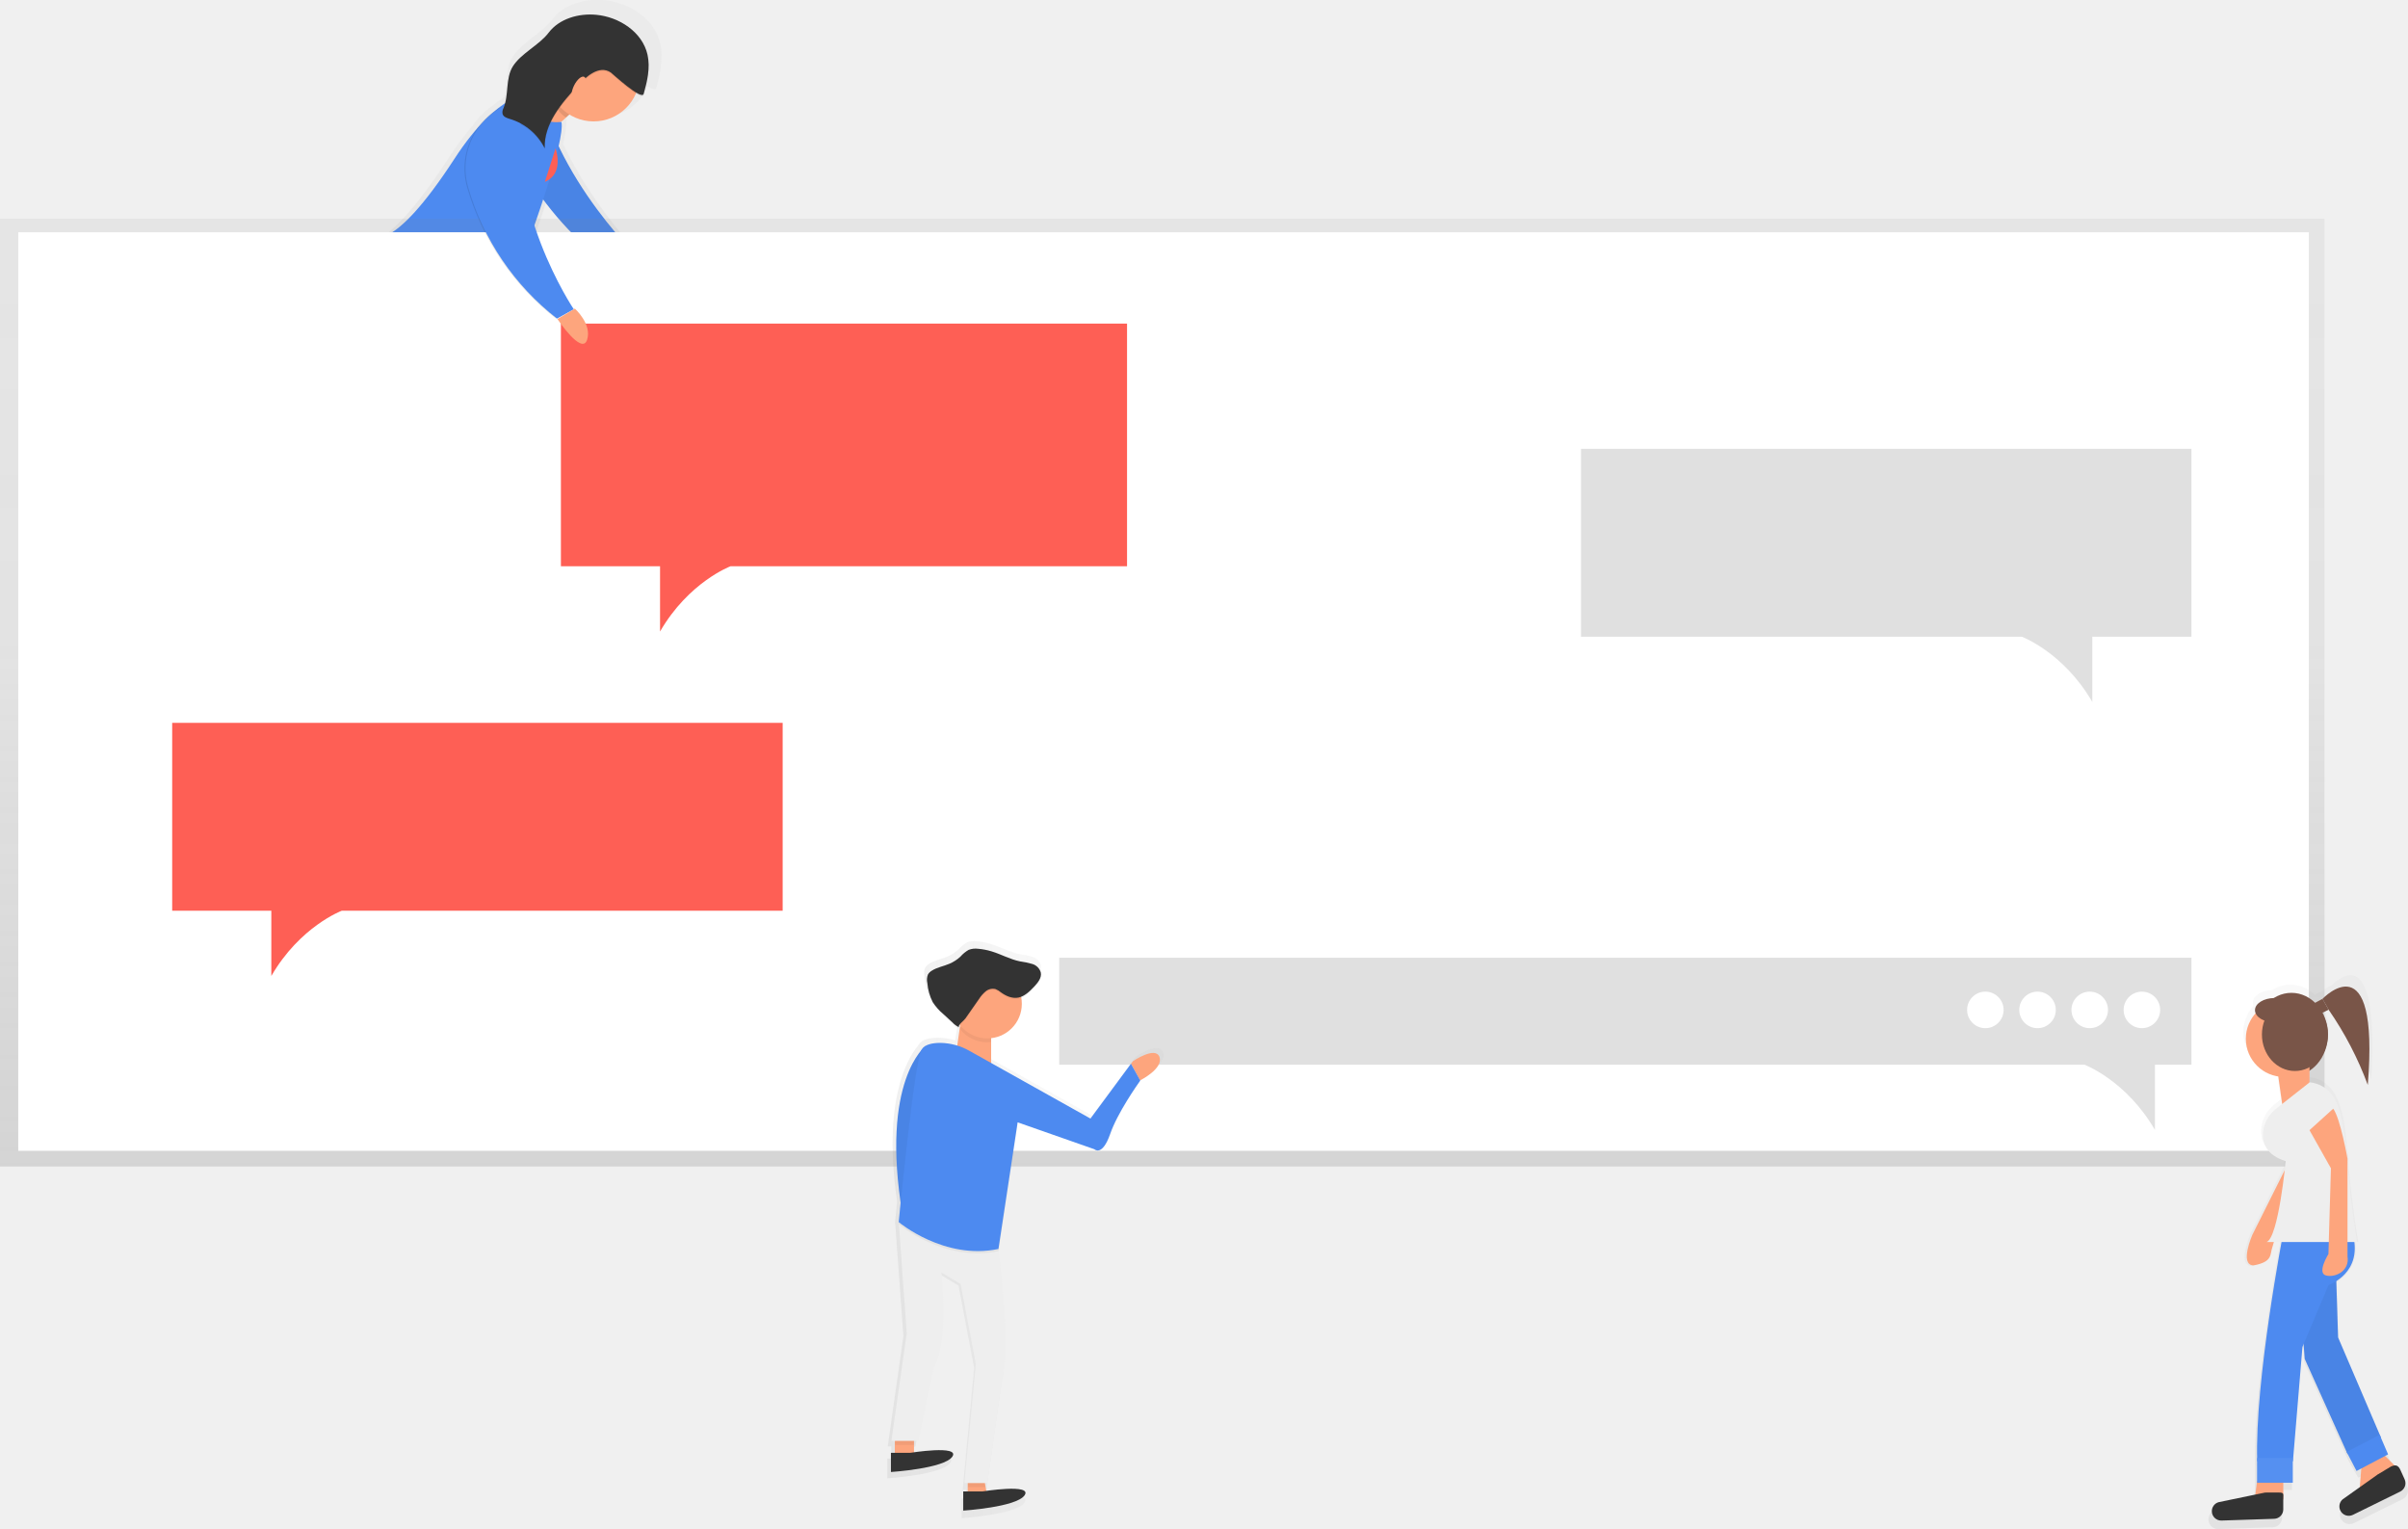
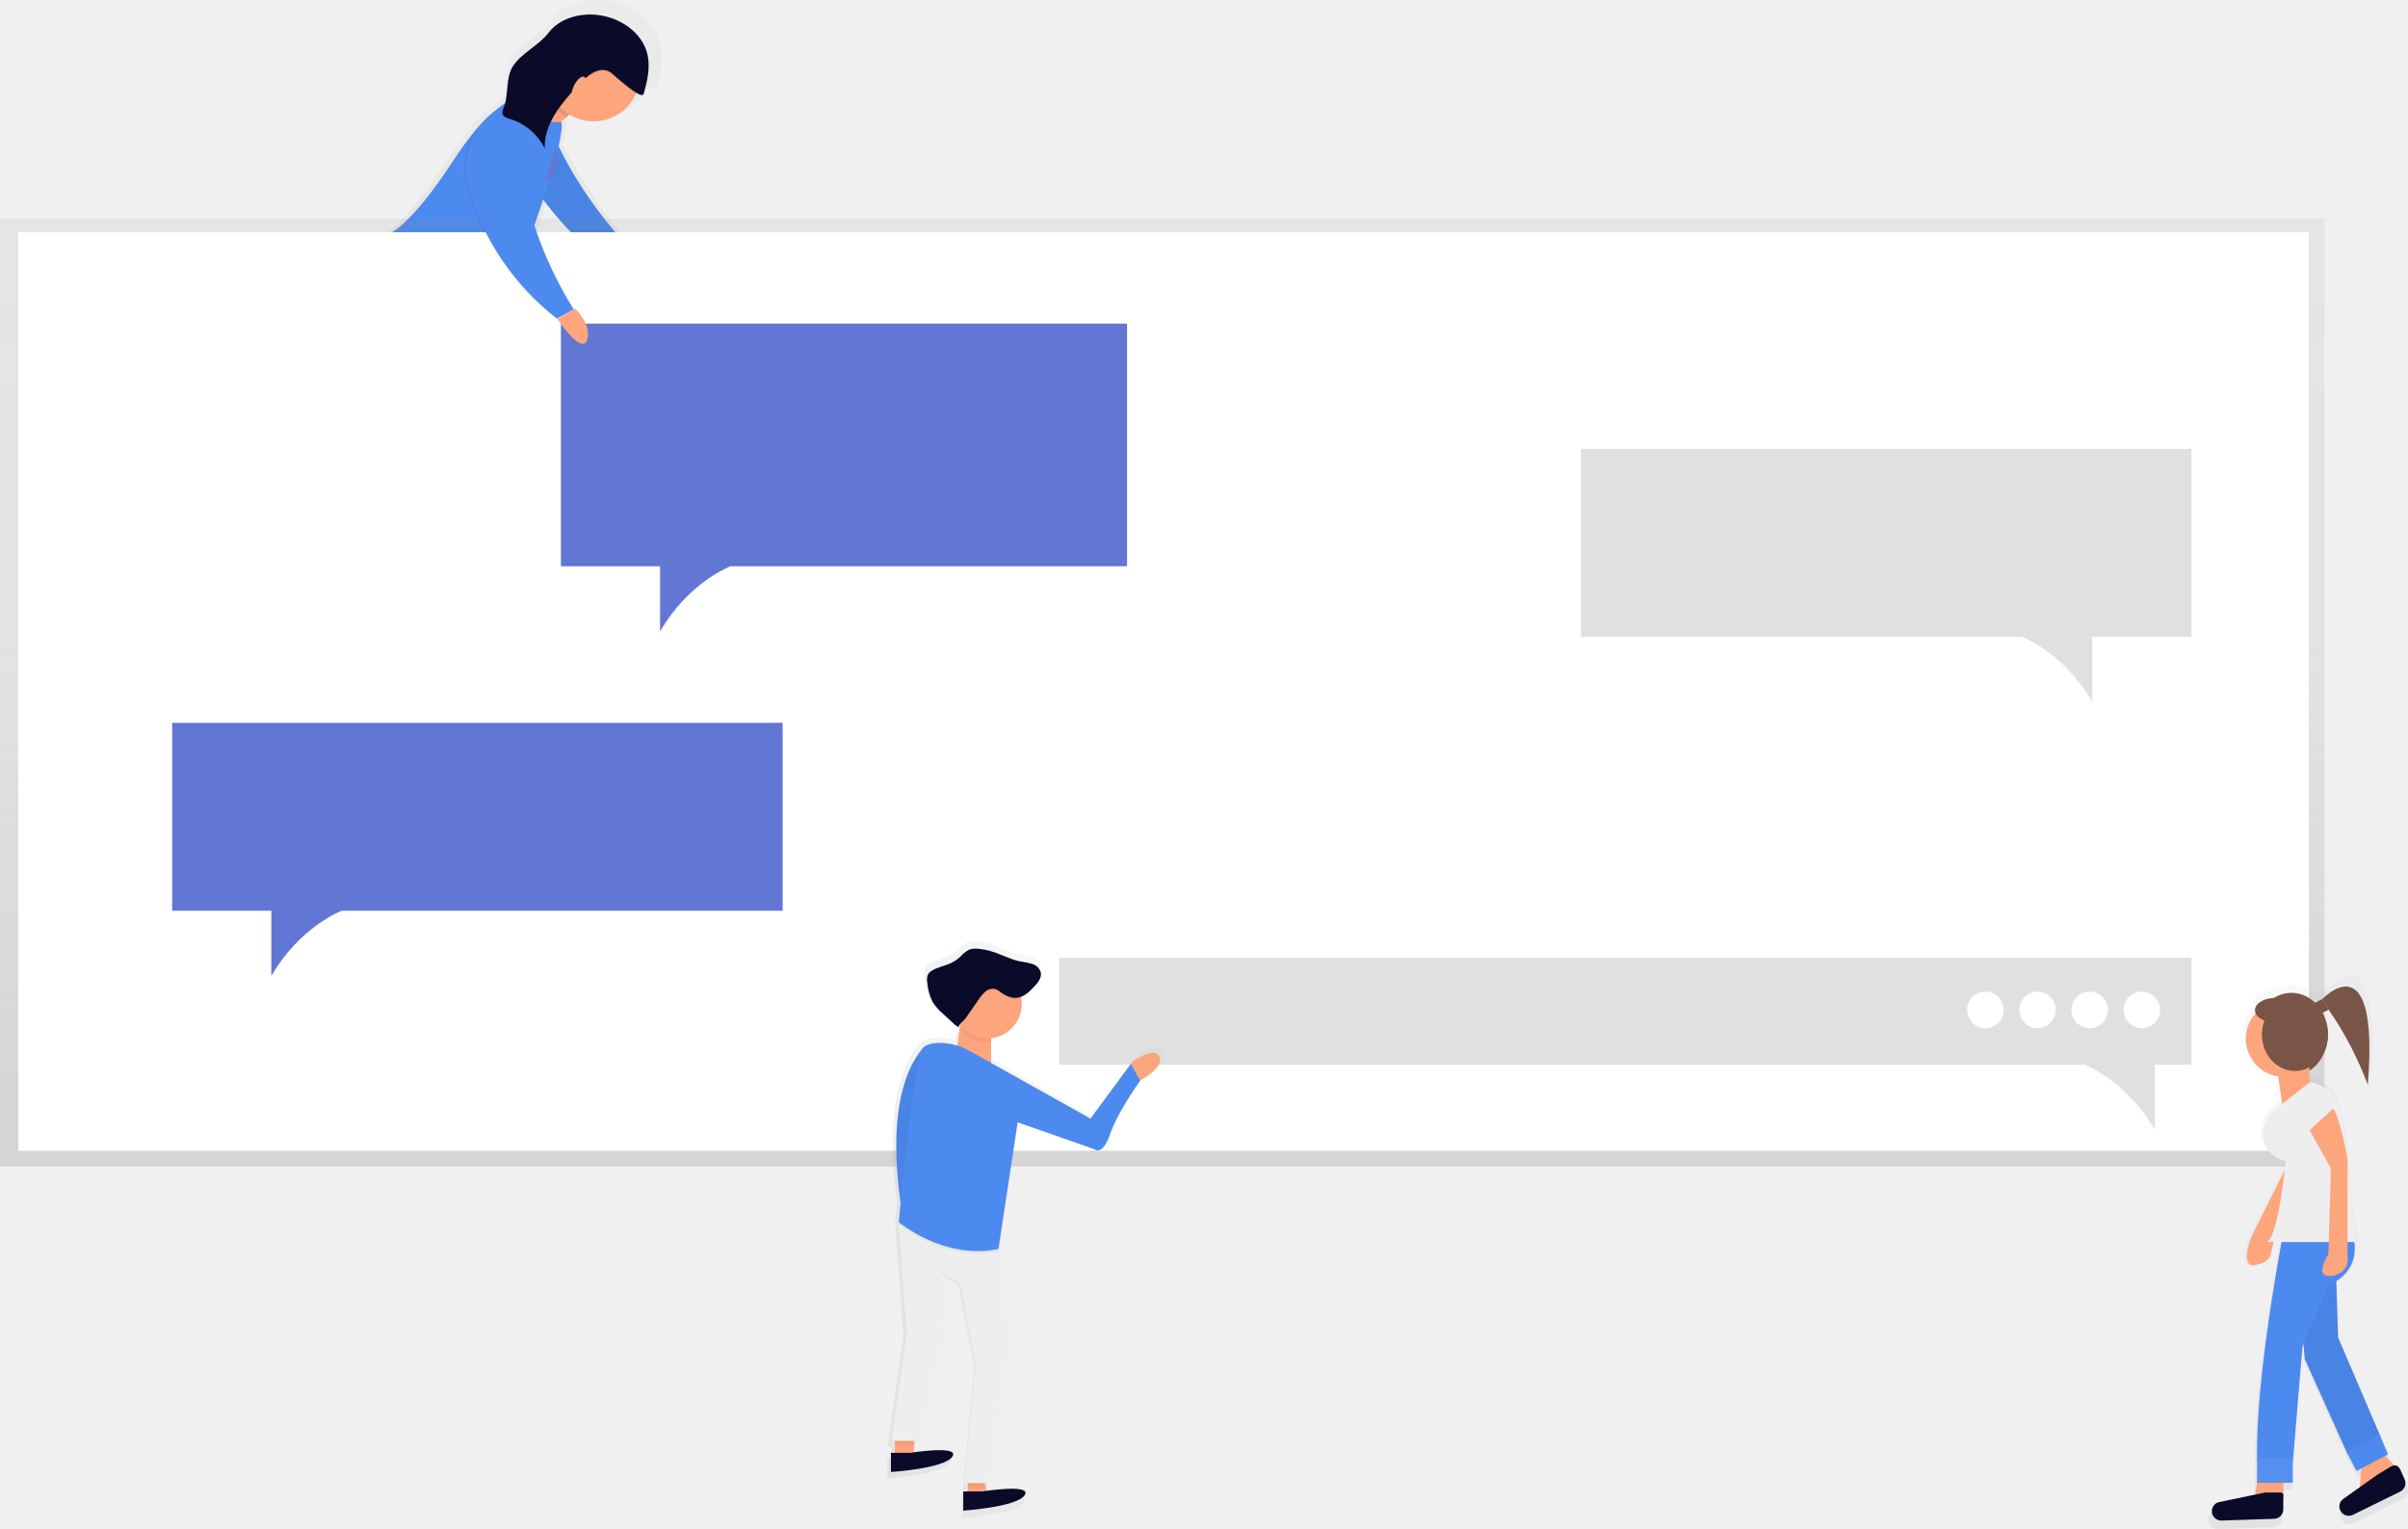
<svg xmlns="http://www.w3.org/2000/svg" xmlns:xlink="http://www.w3.org/1999/xlink" id="95d739ec-b70d-49d7-99fc-b8ece31a16dc" data-name="Layer 1" width="923" height="585.89" viewBox="0 0 923 585.89">
  <defs>
    <linearGradient id="c4984e62-c3a2-4d63-a7f1-72d003cbf332" x1="337.02" y1="284.7" x2="337.02" y2="157.05" gradientUnits="userSpaceOnUse">
      <stop offset="0" stop-color="gray" stop-opacity="0.25" />
      <stop offset="0.54" stop-color="gray" stop-opacity="0.12" />
      <stop offset="1" stop-color="gray" stop-opacity="0.1" />
    </linearGradient>
    <linearGradient id="ae1c94bd-8073-45d7-9d65-5e742daca578" x1="277.82" y1="250.69" x2="277.82" y2="249.92" xlink:href="#c4984e62-c3a2-4d63-a7f1-72d003cbf332" />
    <linearGradient id="d81b2846-b84e-4cfc-aa5a-6d397f959497" x1="445.5" y1="447" x2="445.5" y2="83.79" xlink:href="#c4984e62-c3a2-4d63-a7f1-72d003cbf332" />
    <linearGradient id="aa3e344a-b185-47a1-8d72-ce117b4596cd" x1="1022.23" y1="742.95" x2="1022.23" y2="530.74" xlink:href="#c4984e62-c3a2-4d63-a7f1-72d003cbf332" />
    <linearGradient id="019be7ee-c174-4831-83df-34be516e09e3" x1="477.63" y1="628.29" x2="583.5" y2="628.29" xlink:href="#c4984e62-c3a2-4d63-a7f1-72d003cbf332" />
  </defs>
  <g opacity="0.5">
    <path d="M353.32,212.24c1-4.57,1.57-8.3,1.16-10.18l-.41.06.63-.28,1.7-1.57.05,0,1.4-1.29a19.31,19.31,0,0,0,27.94-8.82c1.69,1,3,1.43,3.22.55a42.78,42.78,0,0,0,2.08-12.39,20.46,20.46,0,0,0-.47-4.45c-2.13-9.49-11.86-15.85-21.54-16.75-7.43-.69-15.55,1.62-20.05,7.57-3.9,5.16-11.57,8.62-15,14.1-2.77,4.42-1.91,10.35-3.22,15.44a45.57,45.57,0,0,0-4.1,3,29.19,29.19,0,0,0-7.93,7.86,112.53,112.53,0,0,0-9.26,12.42c-14.86,22.83-23.86,30.25-28.93,32.35l42.62.27a107.59,107.59,0,0,0,29,34.48l.26-.14.18.15,7.06-3.91a156.05,156.05,0,0,1-16.56-35.25c1-2.8,2.29-6.6,3.67-10.82,9.82,13.22,24.07,27.66,43.48,36.48l3.15-5.6S368.36,243.66,353.32,212.24Z" transform="translate(-137.5 -157.05)" fill="url(#c4984e62-c3a2-4d63-a7f1-72d003cbf332)" />
    <path d="M280.61,250l-5.57,0S276.57,251.62,280.61,250Z" transform="translate(-137.5 -157.05)" fill="url(#ae1c94bd-8073-45d7-9d65-5e742daca578)" />
  </g>
  <path d="M343.34,230.23c9,12.88,22.71,27.77,42,36.56l2.87-5.11s-34-29.72-43.95-68.58l-1,.87C334.78,201.35,334.78,217.95,343.34,230.23Z" transform="translate(-137.5 -157.05)" fill="#4d8af0" />
  <path d="M343.34,230.23c9,12.88,22.71,27.77,42,36.56l2.87-5.11s-34-29.72-43.95-68.58l-1,.87C334.78,201.35,334.78,217.95,343.34,230.23Z" transform="translate(-137.5 -157.05)" opacity="0.05" />
  <polygon points="210.07 31.31 203.45 35.15 196.16 46.33 206.56 50.41 215.41 46.46 221.46 40.88 210.07 31.31" fill="#fda57d" />
  <path d="M341.14,192.81s-12.48-1-29.44,25.08c-24.35,37.41-31.47,29.48-31.47,29.48l60.56.38s13.47-36.82,11.91-44C352.71,203.71,341.06,206,341.14,192.81Z" transform="translate(-137.5 -157.05)" fill="#4d8af0" />
  <path d="M347.39,188.23c.73,5.29,2.77,11.17,7.12,13.88l3.24-3-10.36-10.9Z" transform="translate(-137.5 -157.05)" opacity="0.1" />
  <circle cx="365.05" cy="185.94" r="17.65" transform="translate(39.3 392.75) rotate(-89.64)" fill="#fda57d" />
  <path d="M384.22,193.39c1.38-4.87,2.58-10,1.47-15-1.95-8.66-10.82-14.46-19.65-15.28-6.78-.63-14.19,1.48-18.29,6.91-3.56,4.7-4.14,11.06-7.27,16.06-2.9,4.63-7.85,7.88-10,12.89a3.13,3.13,0,0,0-.3,2.19c.39,1.15,1.76,1.55,2.92,1.9a21.89,21.89,0,0,1,13.22,11.18c-.33-9.36,6.43-17.29,12.81-24.14,3-3.2,8-7.9,12.5-4.91C372.24,185.67,383.46,196.07,384.22,193.39Z" transform="translate(-137.5 -157.05)" opacity="0.1" />
-   <path d="M350.44,213.92s3.55,9.65-4.09,12.81" transform="translate(-137.5 -157.05)" fill="#fe5f55" />
+   <path d="M350.44,213.92s3.55,9.65-4.09,12.81" transform="translate(-137.5 -157.05)" fill="#6277d3" />
  <rect y="83.79" width="891" height="363.21" fill="url(#d81b2846-b84e-4cfc-aa5a-6d397f959497)" />
  <rect x="7" y="89" width="878" height="352" fill="#fff" />
-   <path d="M352.5,281.05v93h38v25c11-19,27-25,27-25h152v-93Z" transform="translate(-137.5 -157.05)" fill="#fe5f55" />
-   <path d="M203.5,434.05v72h38v25c11-19,27-25,27-25h169v-72Z" transform="translate(-137.5 -157.05)" fill="#fe5f55" />
+   <path d="M352.5,281.05v93h38v25c11-19,27-25,27-25h152v-93Z" transform="translate(-137.5 -157.05)" fill="#6277d3" />
+   <path d="M203.5,434.05v72h38v25c11-19,27-25,27-25h169v-72Z" transform="translate(-137.5 -157.05)" fill="#6277d3" />
  <path d="M977.5,329.05v72h-38v25c-11-19-27-25-27-25h-169v-72Z" transform="translate(-137.5 -157.05)" fill="#e0e0e0" />
  <path d="M977.5,524.05v41h-14v25c-11-19-27-25-27-25h-393v-41Z" transform="translate(-137.5 -157.05)" fill="#e0e0e0" />
  <circle cx="821" cy="387" r="7" fill="#fff" />
  <circle cx="801" cy="387" r="7" fill="#fff" />
  <circle cx="781" cy="387" r="7" fill="#fff" />
  <circle cx="761" cy="387" r="7" fill="#fff" />
  <path d="M316.6,229a98.19,98.19,0,0,0,34,50.14l6.44-3.57s-27.42-40.68-19.14-80.34l-1.76.41A26.59,26.59,0,0,0,316.6,229Z" transform="translate(-137.5 -157.05)" opacity="0.1" />
  <path d="M317,229a98.19,98.19,0,0,0,34,50.14l6.44-3.57S330,234.85,338.32,195.19l-1.76.41A26.59,26.59,0,0,0,317,229Z" transform="translate(-137.5 -157.05)" fill="#4d8af0" />
-   <path d="M384.22,193c1.38-4.87,2.58-10,1.47-15-1.95-8.66-10.82-14.46-19.65-15.28-6.78-.63-14.19,1.48-18.29,6.91-3.56,4.7-10.55,7.86-13.68,12.86-2.9,4.63-1.44,11.07-3.62,16.09a3.13,3.13,0,0,0-.3,2.19c.39,1.15,1.76,1.55,2.92,1.9a21.89,21.89,0,0,1,13.22,11.18c-.33-9.36,6.43-17.29,12.81-24.14,3-3.2,8-7.9,12.5-4.91C372.24,185.27,383.46,195.67,384.22,193Z" transform="translate(-137.5 -157.05)" fill="#333" />
+   <path d="M384.22,193c1.38-4.87,2.58-10,1.47-15-1.95-8.66-10.82-14.46-19.65-15.28-6.78-.63-14.19,1.48-18.29,6.91-3.56,4.7-10.55,7.86-13.68,12.86-2.9,4.63-1.44,11.07-3.62,16.09a3.13,3.13,0,0,0-.3,2.19c.39,1.15,1.76,1.55,2.92,1.9a21.89,21.89,0,0,1,13.22,11.18c-.33-9.36,6.43-17.29,12.81-24.14,3-3.2,8-7.9,12.5-4.91C372.24,185.27,383.46,195.67,384.22,193Z" transform="translate(-137.5 -157.05)" fill="#0a0b29" />
  <path d="M351.17,279.31s9.34,14,11.35,8-4.67-12-4.67-12Z" transform="translate(-137.5 -157.05)" fill="#fda57d" />
  <ellipse cx="359.37" cy="190.7" rx="4.67" ry="2" transform="translate(-109.45 269.74) rotate(-63.43)" fill="#fda57d" />
  <g opacity="0.5">
    <path d="M1032.94,539.2c10.78,17.8,13.5,31.58,13.5,31.58,3.2-57-14.15-36.7-15.83-35.74l0-.07-5.8,3.35a13.34,13.34,0,0,0-9.33-3.93,13,13,0,0,0-7,2.07c-4.13.1-7.43,2.2-7.43,4.8a3.13,3.13,0,0,0,.26,1.22,15,15,0,0,0,8.95,24.95l1.53,10.88-2.42,1.9a13.37,13.37,0,0,0-5.16,9.69c-.23,4,1.43,8.64,9,11,0,0-.13,1.39-.38,3.59l-12.8,25.6s-5.12,11.73.37,12.08c7.89-1.37,6.52-4.46,7.55-7.21l.6-2h3c-2.45,13.4-10.45,59.48-9.65,86.62v7.85l-.51,3.89-14.74,4.42a3.71,3.71,0,0,0,1.19,7.26l20.83-.69a3.71,3.71,0,0,0,3.58-3.7V728H1016v-8.47l3.77-45.19.49-1.16.45,5.87,16.95,37.66,3.77,6.59,1.64-.88-.52,6.19-6.86,6a3.71,3.71,0,0,0-.95,4.32h0a3.71,3.71,0,0,0,5,1.8l18.7-9.2a3.71,3.71,0,0,0,1.74-4.85l-1.65-3.65a3.69,3.69,0,0,0-2.58-2.08l-3.54-3.54,1.22-.66-2.82-6.59-16.95-39.54-.7-22.26a15.07,15.07,0,0,0,7.14-15.41h1.09s-2.4-14-3.65-29.19l-.12-1.48V600s-.13-.72-.35-1.88c-1.33-15-3.39-27-14.63-28.33l-.08.07v-4.63a17,17,0,0,0,7.29-14.31,18.14,18.14,0,0,0-2.18-8.68l5.25-3Z" transform="translate(-137.5 -157.05)" fill="url(#aa3e344a-b185-47a1-8d72-ce117b4596cd)" />
  </g>
  <ellipse cx="878.33" cy="396.43" rx="13.98" ry="15.97" fill="#795548" />
  <polygon points="875.2 566.37 875.2 574.59 864.24 574.59 865.15 567.59 875.2 566.37" fill="#fda57d" />
  <path d="M1042.83,717l-.91,11h.61a17.6,17.6,0,0,0,11.7-4.45l3.21-2.86-8.22-8.22Z" transform="translate(-137.5 -157.05)" fill="#fda57d" />
  <polygon points="882.5 508.85 883.41 520.72 899.85 557.24 912.63 550.85 896.2 512.5 895.28 483.29 880.67 483.29 882.5 508.85" fill="#4d8af0" />
  <polygon points="882.5 508.85 883.41 520.72 899.85 557.24 912.63 550.85 896.2 512.5 895.28 483.29 880.67 483.29 882.5 508.85" opacity="0.05" />
  <path d="M1016.35,599.26l-15.52,31s-5,11.38.36,11.71c7.65-1.33,6.32-4.33,7.32-7l9.66-33Z" transform="translate(-137.5 -157.05)" fill="#fda57d" />
  <circle cx="875.45" cy="398.06" r="14.61" fill="#fda57d" />
  <polygon points="885.24 419.38 875 424.72 872.46 406.6 885.24 406.6 885.24 419.38" fill="#fda57d" />
  <path d="M1012.7,629.39s-11,56.6-10,87.65h13.69l3.65-43.82,10-23.74s13.69-4.56,9.13-20.09Z" transform="translate(-137.5 -157.05)" fill="#4d8af0" />
  <rect x="865.15" y="558.7" width="13.69" height="9.49" fill="#4d8af0" />
  <rect x="865.15" y="558.7" width="13.69" height="9.49" fill="#fff" opacity="0.05" />
  <polygon points="899.48 556.39 903.28 563.69 915.37 557.32 912.14 549.82 899.48 556.39" fill="#4d8af0" />
-   <path d="M1005.06,729.14l-17.19,3.56a3.59,3.59,0,0,0-2.56,3.44h0a3.59,3.59,0,0,0,3.71,3.59l20.2-.67a3.59,3.59,0,0,0,3.47-3.59v-3.88c0-2,.39-2.59-1.59-2.59h-5A3.59,3.59,0,0,0,1005.06,729.14Z" transform="translate(-137.5 -157.05)" fill="#333" />
+   <path d="M1005.06,729.14l-17.19,3.56a3.59,3.59,0,0,0-2.56,3.44h0a3.59,3.59,0,0,0,3.71,3.59l20.2-.67a3.59,3.59,0,0,0,3.47-3.59v-3.88c0-2,.39-2.59-1.59-2.59h-5A3.59,3.59,0,0,0,1005.06,729.14Z" transform="translate(-137.5 -157.05)" fill="#0a0b29" />
  <path d="M1022.82,571.79l-12.9,10.15a13,13,0,0,0-5,9.4c-.22,3.9,1.39,8.38,8.69,10.66,0,0-2.74,29.22-7.3,31H1041s-2.33-13.53-3.53-28.3C1036.07,587.66,1035.06,573.26,1022.82,571.79Z" transform="translate(-137.5 -157.05)" fill="#eee" />
  <path d="M1022.74,590.13l8.22,14.61L1030,637.6s-4.56,7.3-.91,8.22,9.13-1.83,8.22-7.3V601.08s-2.74-15.52-5.48-19.17Z" transform="translate(-137.5 -157.05)" fill="#fda57d" />
-   <path d="M1049,722l-13.56,9.61a3.59,3.59,0,0,0-.92,4.19h0a3.59,3.59,0,0,0,4.86,1.75l18.14-8.92a3.59,3.59,0,0,0,1.69-4.7l-1.6-3.54c-.82-1.81-1.8-2.2-3.61-1.38l-5,3C1048.68,722.14,1049.26,721.77,1049,722Z" transform="translate(-137.5 -157.05)" fill="#333" />
+   <path d="M1049,722l-13.56,9.61a3.59,3.59,0,0,0-.92,4.19h0a3.59,3.59,0,0,0,4.86,1.75l18.14-8.92a3.59,3.59,0,0,0,1.69-4.7l-1.6-3.54c-.82-1.81-1.8-2.2-3.61-1.38l-5,3C1048.68,722.14,1049.26,721.77,1049,722Z" transform="translate(-137.5 -157.05)" fill="#0a0b29" />
  <polygon points="892.59 386.91 889.28 388.55 886.95 384.51 890.22 382.76 892.59 386.91" fill="#795548" />
  <path d="M1027.72,539.82s21.92-23.1,17.37,33a129.42,129.42,0,0,0-15-28.82Z" transform="translate(-137.5 -157.05)" fill="#795548" />
  <ellipse cx="879.66" cy="396.43" rx="12.65" ry="13.98" fill="#795548" />
  <ellipse cx="871.84" cy="387.11" rx="7.49" ry="4.66" fill="#795548" />
  <g opacity="0.5">
    <path d="M583.33,560.38c-1.51-4.53-10.49,1.59-10.49,1.59l-.74,1-16,21.57L517.06,562.7v-9.78a13.58,13.58,0,0,0,11.88-15.8,14.73,14.73,0,0,0,5-4c1.36-1.45,2.82-3.2,2.68-5.13a3.56,3.56,0,0,0-.05-.92,4.92,4.92,0,0,0-3.34-3.38,31.8,31.8,0,0,0-4.86-1c-3.87-.76-7.37-2.78-11.15-3.93a25.37,25.37,0,0,0-5.27-1,7.68,7.68,0,0,0-3.79.42,13,13,0,0,0-3.25,2.67,14.78,14.78,0,0,1-4.26,2.77c-2.34,1-5,1.4-7.08,2.81a4.17,4.17,0,0,0-1.43,1.43,3.89,3.89,0,0,0-.38,2,10.19,10.19,0,0,0,.14,1.84,20.57,20.57,0,0,0,2.11,7.52,21.26,21.26,0,0,0,4.26,4.78l3.55,3.25a8,8,0,0,0,2.44,1.81,1.87,1.87,0,0,1,.55-1.34l-1.15,8a23.26,23.26,0,0,0-6.6-1c-3,0-6.07.51-7.4,2.57a2.85,2.85,0,0,0-.2.39c-4.16,4.94-13.7,20.94-8.09,59.79-.48,4.75-.77,7.76-.77,7.76l0,.48,0,.36.06.05,3.12,42.9-6,42.28h1.34v4.7h-1.51v7.55s21-1.34,24.16-6c2.65-3.9-10.54-2.37-15.1-1.73V713h.08v-1.59h1.59l6-28.69c6.21-10.74,3-37.58,3-37.58l7.55,4.53,6,31.54L506.49,728h1.34v3.27h-1.76v7.55s21-1.34,24.16-6c2.64-3.9-10.53-2.37-15.1-1.73l-.51-3h.92l6-42.28c3-11.45-1.08-45.07-1.62-49.37l7.49-49.45-.11-.14.11-.7,30.2,10.57s3,3,6.12-6c2.9-8.39,10.86-19.64,11.89-21.07l.11-.15S584.84,564.91,583.33,560.38Z" transform="translate(-137.5 -157.05)" fill="url(#019be7ee-c174-4831-83df-34be516e09e3)" />
  </g>
  <polygon points="342.99 550.68 342.99 558.03 350.34 558.03 350.34 547.74 342.99 550.68" fill="#fda57d" />
  <polygon points="370.93 565.39 370.93 574.21 378.28 572.74 376.81 563.92 370.93 565.39" fill="#fda57d" />
  <path d="M492.33,557.83s-17.56,13.15-8.9,64.62Z" transform="translate(-137.5 -157.05)" fill="#4d8af0" />
  <path d="M492.33,557.83s-17.56,13.15-8.9,64.62Z" transform="translate(-137.5 -157.05)" opacity="0.05" />
  <polygon points="377.63 569.88 376.89 565.47 371.01 566.94 371.01 569.88 377.63 569.88" opacity="0.05" />
  <polygon points="343.07 553.71 350.42 553.71 350.42 549.29 343.07 552.23 343.07 553.71" opacity="0.05" />
  <polygon points="368.15 392.04 366.68 402.33 379.91 409.69 379.91 394.98 368.15 392.04" fill="#fda57d" />
  <path d="M479.18,709.21,485.06,668,482,625.39l38.23,10.29s4.74,36.6,1.63,48.52l-5.88,41.17h-8.82l4.41-45.58-5.88-30.72-7.35-4.41s3.1,26.14-2.94,36.6l-5.88,27.94Z" transform="translate(-137.5 -157.05)" fill="#eee" />
  <path d="M581.95,562.16c-1.47-4.41-10.21,1.55-10.21,1.55l-.72,1,3.47,6.45.11-.15S583.42,566.57,581.95,562.16Z" transform="translate(-137.5 -157.05)" fill="#fda57d" />
  <path d="M505.49,558.57s-11.76-3.1-14.7,1.47S482,626.21,482,626.21s17.48,14.7,38.23,10.29L527.54,588Z" transform="translate(-137.5 -157.05)" opacity="0.05" />
  <path d="M555.48,585.69l-46.48-26a23.2,23.2,0,0,0-11-3c-2.94,0-5.92.5-7.2,2.5-2.94,4.57-8.82,66.17-8.82,66.17s17.48,14.7,38.23,10.29l7.35-48.52L557,597.45s2.94,2.94,6-5.8c2.82-8.17,10.57-19.12,11.57-20.52L571,564.69Z" transform="translate(-137.5 -157.05)" fill="#4d8af0" />
  <path d="M505.45,551.38a13.21,13.21,0,0,0,10.41,5.07,13.36,13.36,0,0,0,1.47-.08V553.5l-11.76-2.94Z" transform="translate(-137.5 -157.05)" opacity="0.05" />
  <circle cx="378.44" cy="384.69" r="13.23" fill="#fda57d" />
-   <path d="M479,713.78v7.35s20.42-1.31,23.53-5.88-16.17-1.47-16.17-1.47Z" transform="translate(-137.5 -157.05)" fill="#333" />
-   <path d="M506.71,728.57v7.35s20.42-1.31,23.53-5.88-16.17-1.47-16.17-1.47Z" transform="translate(-137.5 -157.05)" fill="#333" />
+   <path d="M479,713.78v7.35s20.42-1.31,23.53-5.88-16.17-1.47-16.17-1.47Z" transform="translate(-137.5 -157.05)" fill="#0a0b29" />
+   <path d="M506.71,728.57v7.35s20.42-1.31,23.53-5.88-16.17-1.47-16.17-1.47Z" transform="translate(-137.5 -157.05)" fill="#0a0b29" />
  <path d="M507.55,547.81l5.17-7.4a12.64,12.64,0,0,1,2.62-3,4.28,4.28,0,0,1,3.77-.84,7.67,7.67,0,0,1,2.06,1.25c1.93,1.41,4.31,2.45,6.66,2s4.35-2.36,6.06-4.19c1.42-1.51,2.95-3.36,2.56-5.4A4.79,4.79,0,0,0,533.2,527a31,31,0,0,0-4.73-1c-3.77-.74-7.18-2.71-10.86-3.82a24.7,24.7,0,0,0-5.13-1,7.48,7.48,0,0,0-3.69.41,12.65,12.65,0,0,0-3.16,2.6,14.39,14.39,0,0,1-4.15,2.7c-2.28,1-4.82,1.37-6.89,2.73A4.06,4.06,0,0,0,493.2,531a5.32,5.32,0,0,0-.24,3.28,20,20,0,0,0,2.06,7.32,20.7,20.7,0,0,0,4.14,4.65l3.45,3.17a7.76,7.76,0,0,0,2.38,1.76C504.84,550.08,506.9,548.74,507.55,547.81Z" transform="translate(-137.5 -157.05)" opacity="0.05" />
-   <path d="M507.55,547.32l5.17-7.4a12.64,12.64,0,0,1,2.62-3,4.28,4.28,0,0,1,3.77-.84,7.67,7.67,0,0,1,2.06,1.25c1.93,1.41,4.31,2.45,6.66,2s4.35-2.36,6.06-4.19c1.42-1.51,2.95-3.36,2.56-5.4a4.79,4.79,0,0,0-3.25-3.29,31,31,0,0,0-4.73-1c-3.77-.74-7.18-2.71-10.86-3.82a24.7,24.7,0,0,0-5.13-1,7.48,7.48,0,0,0-3.69.41,12.65,12.65,0,0,0-3.16,2.6,14.39,14.39,0,0,1-4.15,2.7c-2.28,1-4.82,1.37-6.89,2.73a4.06,4.06,0,0,0-1.39,1.39,5.32,5.32,0,0,0-.24,3.28,20,20,0,0,0,2.06,7.32,20.7,20.7,0,0,0,4.14,4.65l3.45,3.17a7.76,7.76,0,0,0,2.38,1.76C504.84,549.59,506.9,548.25,507.55,547.32Z" transform="translate(-137.5 -157.05)" fill="#333" />
+   <path d="M507.55,547.32l5.17-7.4a12.64,12.64,0,0,1,2.62-3,4.28,4.28,0,0,1,3.77-.84,7.67,7.67,0,0,1,2.06,1.25c1.93,1.41,4.31,2.45,6.66,2s4.35-2.36,6.06-4.19c1.42-1.51,2.95-3.36,2.56-5.4a4.79,4.79,0,0,0-3.25-3.29,31,31,0,0,0-4.73-1c-3.77-.74-7.18-2.71-10.86-3.82a24.7,24.7,0,0,0-5.13-1,7.48,7.48,0,0,0-3.69.41,12.65,12.65,0,0,0-3.16,2.6,14.39,14.39,0,0,1-4.15,2.7c-2.28,1-4.82,1.37-6.89,2.73a4.06,4.06,0,0,0-1.39,1.39,5.32,5.32,0,0,0-.24,3.28,20,20,0,0,0,2.06,7.32,20.7,20.7,0,0,0,4.14,4.65l3.45,3.17a7.76,7.76,0,0,0,2.38,1.76C504.84,549.59,506.9,548.25,507.55,547.32Z" transform="translate(-137.5 -157.05)" fill="#0a0b29" />
</svg>
